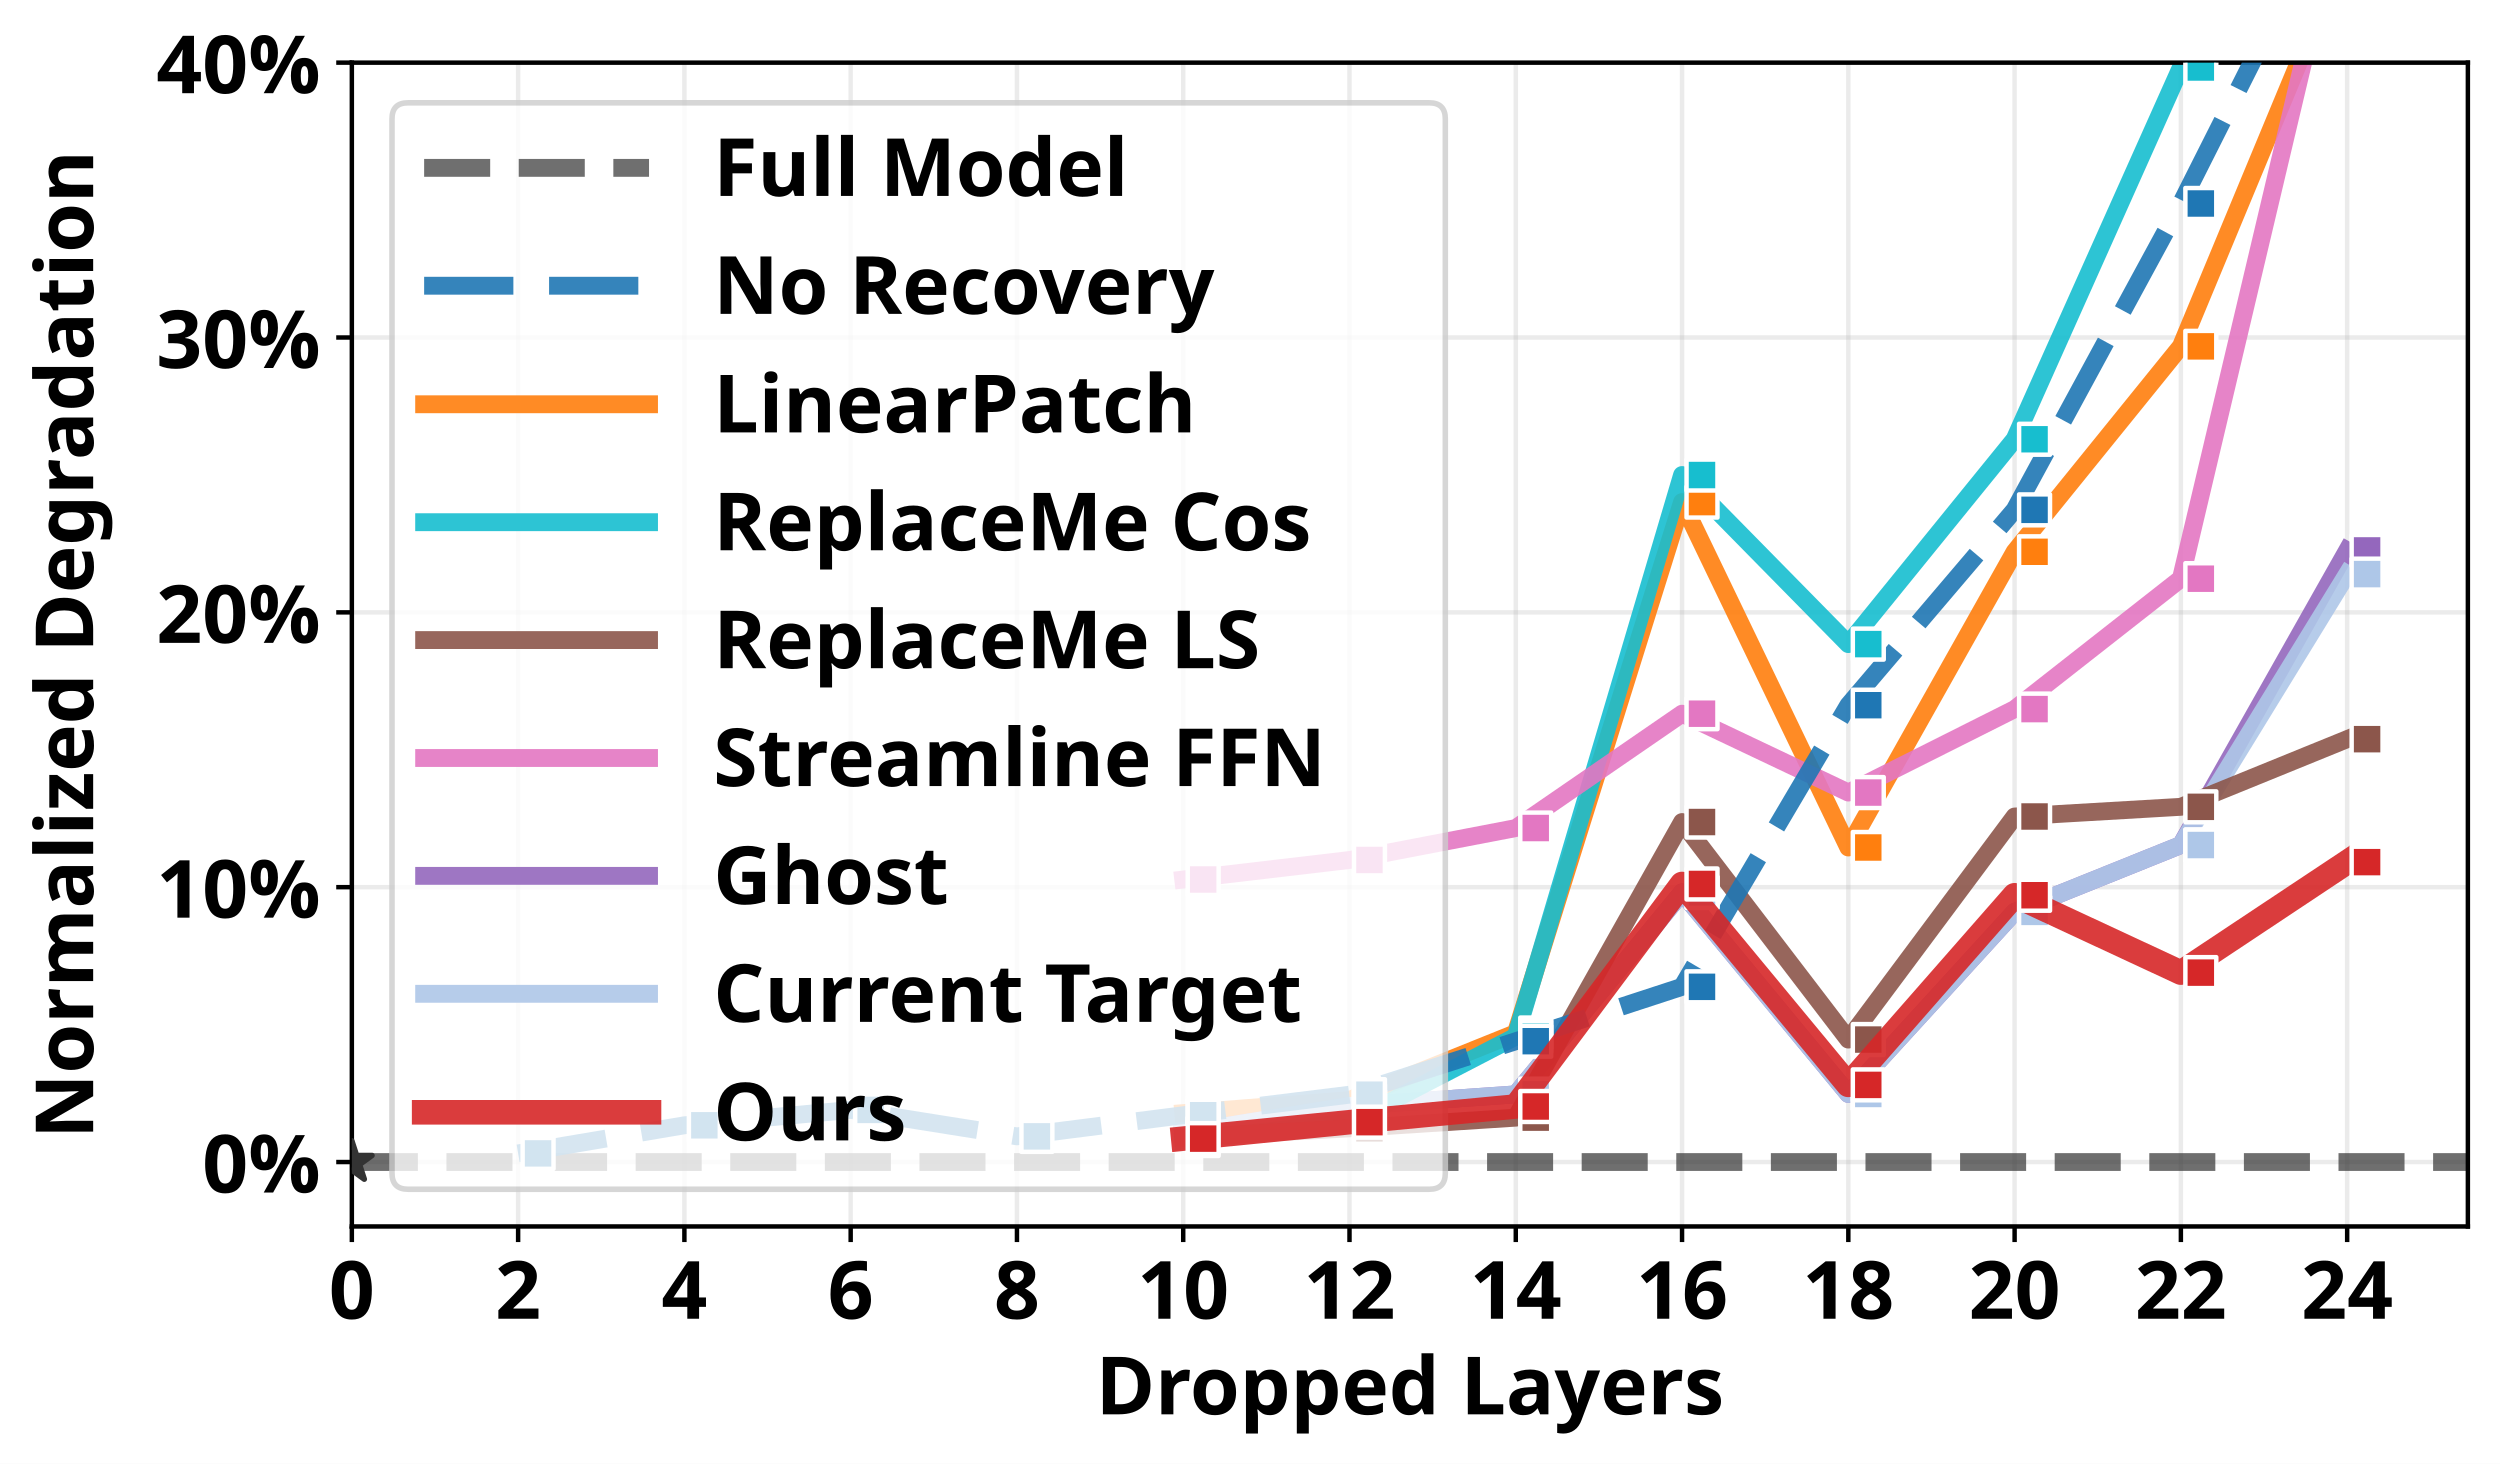
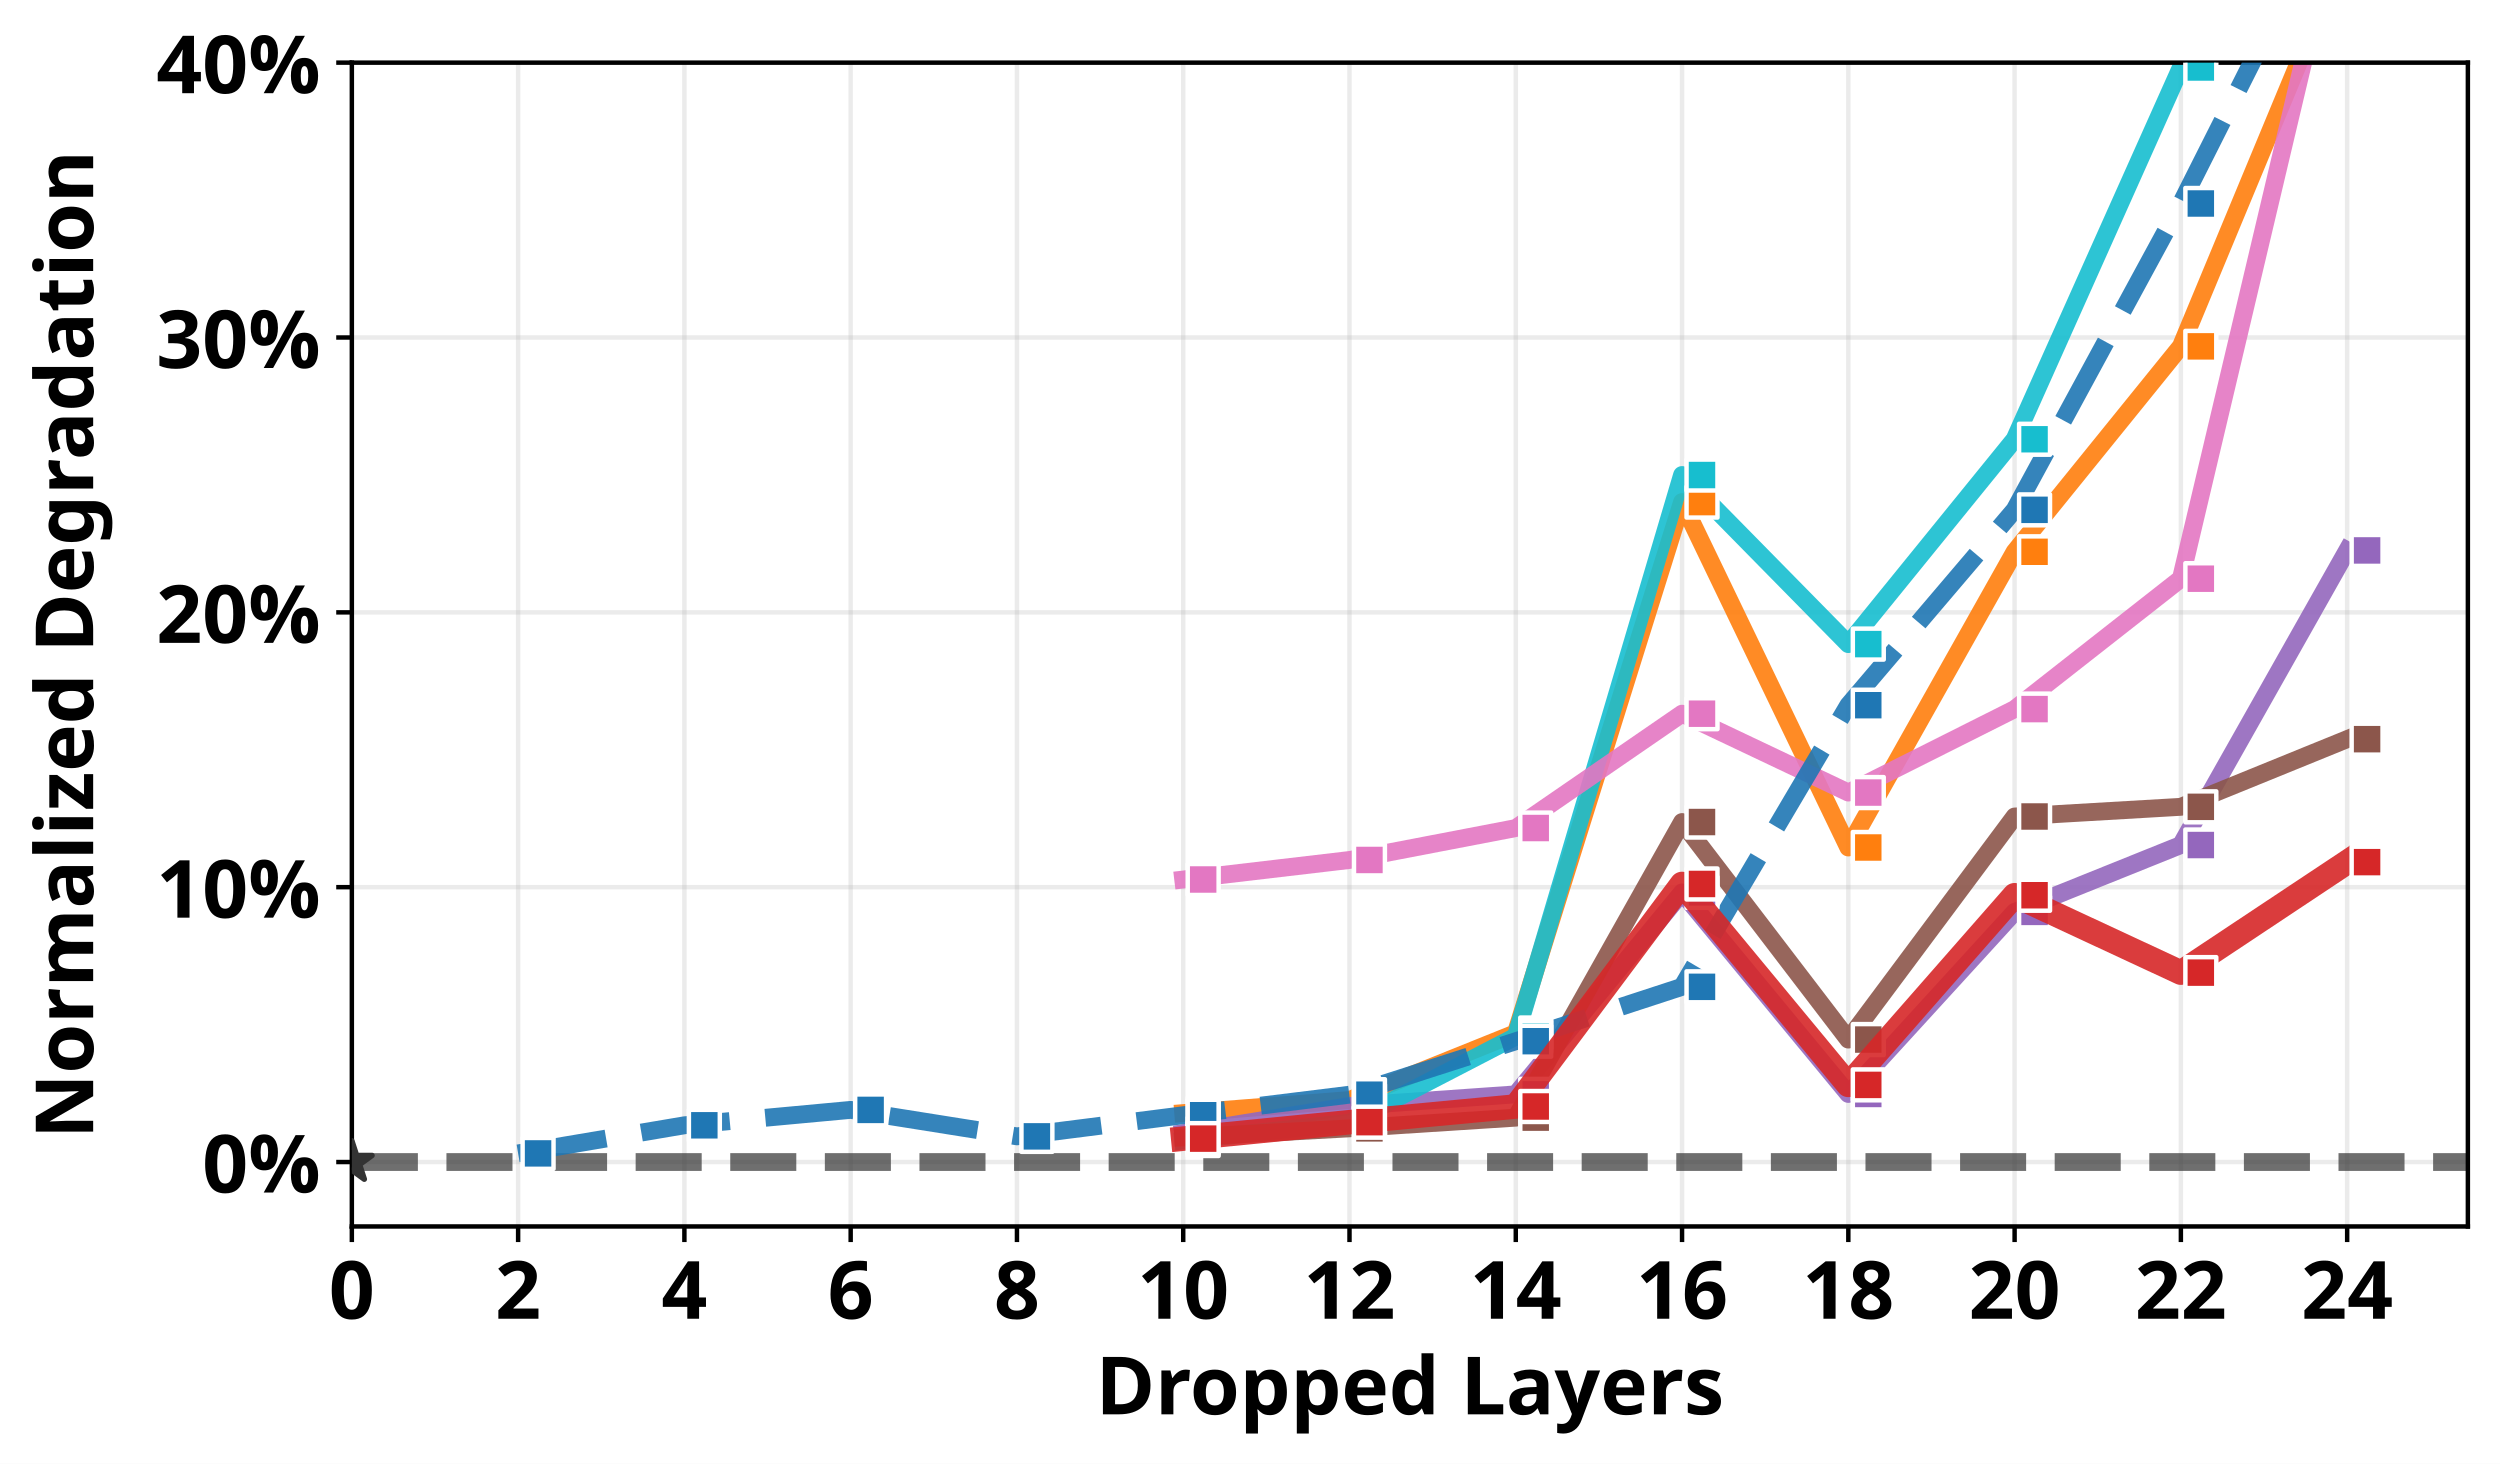
<svg xmlns="http://www.w3.org/2000/svg" xmlns:xlink="http://www.w3.org/1999/xlink" width="560.238pt" height="328.026pt" viewBox="0 0 560.238 328.026" version="1.1">
  <defs>
    <style type="text/css">*{stroke-linejoin: round; stroke-linecap: butt}</style>
  </defs>
  <g id="figure_1">
    <g id="patch_1">
      <path d="M 0 328.026  L 560.238 328.026  L 560.238 0  L 0 0  z " style="fill: #ffffff" />
    </g>
    <g id="axes_1">
      <g id="patch_2">
        <path d="M 78.846 274.844  L 553.038 274.844  L 553.038 14.039  L 78.846 14.039  z " style="fill: #ffffff" />
      </g>
      <g id="matplotlib.axis_1">
        <g id="xtick_1">
          <g id="line2d_1">
            <path d="M 78.846 274.844  L 78.846 14.039  " clip-path="url(#pc65fbf8fb5)" style="fill: none; stroke: #b0b0b0; stroke-opacity: 0.25; stroke-linecap: square" />
          </g>
          <g id="line2d_2">
            <defs>
              <path id="ma347f9711c" d="M 0 0  L 0 3.5  " style="stroke: #000000" />
            </defs>
            <g>
              <use xlink:href="#ma347f9711c" x="78.846" y="274.844" style="stroke: #000000" />
            </g>
          </g>
          <g id="text_1">
            <text style="font: 700 18px 'sans-serif'; text-anchor: middle" x="78.846" y="295.521" transform="rotate(-0, 78.84594, 295.5214)">0</text>
          </g>
        </g>
        <g id="xtick_2">
          <g id="line2d_3">
            <path d="M 116.108 274.844  L 116.108 14.039  " clip-path="url(#pc65fbf8fb5)" style="fill: none; stroke: #b0b0b0; stroke-opacity: 0.25; stroke-linecap: square" />
          </g>
          <g id="line2d_4">
            <g>
              <use xlink:href="#ma347f9711c" x="116.108" y="274.844" style="stroke: #000000" />
            </g>
          </g>
          <g id="text_2">
            <text style="font: 700 18px 'sans-serif'; text-anchor: middle" x="116.108" y="295.521" transform="rotate(-0, 116.1076, 295.5214)">2</text>
          </g>
        </g>
        <g id="xtick_3">
          <g id="line2d_5">
            <path d="M 153.369 274.844  L 153.369 14.039  " clip-path="url(#pc65fbf8fb5)" style="fill: none; stroke: #b0b0b0; stroke-opacity: 0.25; stroke-linecap: square" />
          </g>
          <g id="line2d_6">
            <g>
              <use xlink:href="#ma347f9711c" x="153.369" y="274.844" style="stroke: #000000" />
            </g>
          </g>
          <g id="text_3">
            <text style="font: 700 18px 'sans-serif'; text-anchor: middle" x="153.369" y="295.521" transform="rotate(-0, 153.3693, 295.5214)">4</text>
          </g>
        </g>
        <g id="xtick_4">
          <g id="line2d_7">
            <path d="M 190.631 274.844  L 190.631 14.039  " clip-path="url(#pc65fbf8fb5)" style="fill: none; stroke: #b0b0b0; stroke-opacity: 0.25; stroke-linecap: square" />
          </g>
          <g id="line2d_8">
            <g>
              <use xlink:href="#ma347f9711c" x="190.631" y="274.844" style="stroke: #000000" />
            </g>
          </g>
          <g id="text_4">
            <text style="font: 700 18px 'sans-serif'; text-anchor: middle" x="190.631" y="295.521" transform="rotate(-0, 190.6309, 295.5214)">6</text>
          </g>
        </g>
        <g id="xtick_5">
          <g id="line2d_9">
            <path d="M 227.893 274.844  L 227.893 14.039  " clip-path="url(#pc65fbf8fb5)" style="fill: none; stroke: #b0b0b0; stroke-opacity: 0.25; stroke-linecap: square" />
          </g>
          <g id="line2d_10">
            <g>
              <use xlink:href="#ma347f9711c" x="227.893" y="274.844" style="stroke: #000000" />
            </g>
          </g>
          <g id="text_5">
            <text style="font: 700 18px 'sans-serif'; text-anchor: middle" x="227.893" y="295.521" transform="rotate(-0, 227.8926, 295.5214)">8</text>
          </g>
        </g>
        <g id="xtick_6">
          <g id="line2d_11">
            <path d="M 265.154 274.844  L 265.154 14.039  " clip-path="url(#pc65fbf8fb5)" style="fill: none; stroke: #b0b0b0; stroke-opacity: 0.25; stroke-linecap: square" />
          </g>
          <g id="line2d_12">
            <g>
              <use xlink:href="#ma347f9711c" x="265.154" y="274.844" style="stroke: #000000" />
            </g>
          </g>
          <g id="text_6">
            <text style="font: 700 18px 'sans-serif'; text-anchor: middle" x="265.154" y="295.521" transform="rotate(-0, 265.1543, 295.5214)">10</text>
          </g>
        </g>
        <g id="xtick_7">
          <g id="line2d_13">
            <path d="M 302.416 274.844  L 302.416 14.039  " clip-path="url(#pc65fbf8fb5)" style="fill: none; stroke: #b0b0b0; stroke-opacity: 0.25; stroke-linecap: square" />
          </g>
          <g id="line2d_14">
            <g>
              <use xlink:href="#ma347f9711c" x="302.416" y="274.844" style="stroke: #000000" />
            </g>
          </g>
          <g id="text_7">
            <text style="font: 700 18px 'sans-serif'; text-anchor: middle" x="302.416" y="295.521" transform="rotate(-0, 302.416, 295.5214)">12</text>
          </g>
        </g>
        <g id="xtick_8">
          <g id="line2d_15">
            <path d="M 339.678 274.844  L 339.678 14.039  " clip-path="url(#pc65fbf8fb5)" style="fill: none; stroke: #b0b0b0; stroke-opacity: 0.25; stroke-linecap: square" />
          </g>
          <g id="line2d_16">
            <g>
              <use xlink:href="#ma347f9711c" x="339.678" y="274.844" style="stroke: #000000" />
            </g>
          </g>
          <g id="text_8">
            <text style="font: 700 18px 'sans-serif'; text-anchor: middle" x="339.678" y="295.521" transform="rotate(-0, 339.6776, 295.5214)">14</text>
          </g>
        </g>
        <g id="xtick_9">
          <g id="line2d_17">
            <path d="M 376.939 274.844  L 376.939 14.039  " clip-path="url(#pc65fbf8fb5)" style="fill: none; stroke: #b0b0b0; stroke-opacity: 0.25; stroke-linecap: square" />
          </g>
          <g id="line2d_18">
            <g>
              <use xlink:href="#ma347f9711c" x="376.939" y="274.844" style="stroke: #000000" />
            </g>
          </g>
          <g id="text_9">
            <text style="font: 700 18px 'sans-serif'; text-anchor: middle" x="376.939" y="295.521" transform="rotate(-0, 376.9393, 295.5214)">16</text>
          </g>
        </g>
        <g id="xtick_10">
          <g id="line2d_19">
            <path d="M 414.201 274.844  L 414.201 14.039  " clip-path="url(#pc65fbf8fb5)" style="fill: none; stroke: #b0b0b0; stroke-opacity: 0.25; stroke-linecap: square" />
          </g>
          <g id="line2d_20">
            <g>
              <use xlink:href="#ma347f9711c" x="414.201" y="274.844" style="stroke: #000000" />
            </g>
          </g>
          <g id="text_10">
            <text style="font: 700 18px 'sans-serif'; text-anchor: middle" x="414.201" y="295.521" transform="rotate(-0, 414.201, 295.5214)">18</text>
          </g>
        </g>
        <g id="xtick_11">
          <g id="line2d_21">
            <path d="M 451.463 274.844  L 451.463 14.039  " clip-path="url(#pc65fbf8fb5)" style="fill: none; stroke: #b0b0b0; stroke-opacity: 0.25; stroke-linecap: square" />
          </g>
          <g id="line2d_22">
            <g>
              <use xlink:href="#ma347f9711c" x="451.463" y="274.844" style="stroke: #000000" />
            </g>
          </g>
          <g id="text_11">
            <text style="font: 700 18px 'sans-serif'; text-anchor: middle" x="451.463" y="295.521" transform="rotate(-0, 451.4626, 295.5214)">20</text>
          </g>
        </g>
        <g id="xtick_12">
          <g id="line2d_23">
            <path d="M 488.724 274.844  L 488.724 14.039  " clip-path="url(#pc65fbf8fb5)" style="fill: none; stroke: #b0b0b0; stroke-opacity: 0.25; stroke-linecap: square" />
          </g>
          <g id="line2d_24">
            <g>
              <use xlink:href="#ma347f9711c" x="488.724" y="274.844" style="stroke: #000000" />
            </g>
          </g>
          <g id="text_12">
            <text style="font: 700 18px 'sans-serif'; text-anchor: middle" x="488.724" y="295.521" transform="rotate(-0, 488.7243, 295.5214)">22</text>
          </g>
        </g>
        <g id="xtick_13">
          <g id="line2d_25">
            <path d="M 525.986 274.844  L 525.986 14.039  " clip-path="url(#pc65fbf8fb5)" style="fill: none; stroke: #b0b0b0; stroke-opacity: 0.25; stroke-linecap: square" />
          </g>
          <g id="line2d_26">
            <g>
              <use xlink:href="#ma347f9711c" x="525.986" y="274.844" style="stroke: #000000" />
            </g>
          </g>
          <g id="text_13">
            <text style="font: 700 18px 'sans-serif'; text-anchor: middle" x="525.986" y="295.521" transform="rotate(-0, 525.986, 295.5214)">24</text>
          </g>
        </g>
        <g id="text_14">
          <text style="font: 700 18px 'sans-serif'; text-anchor: middle" x="315.942" y="316.942" transform="rotate(-0, 315.9419, 316.942)">Dropped Layers</text>
        </g>
      </g>
      <g id="matplotlib.axis_2">
        <g id="ytick_1">
          <g id="line2d_27">
            <path d="M 78.846 260.406  L 553.038 260.406  " clip-path="url(#pc65fbf8fb5)" style="fill: none; stroke: #b0b0b0; stroke-opacity: 0.25; stroke-linecap: square" />
          </g>
          <g id="line2d_28">
            <defs>
              <path id="m7d3bba7b47" d="M 0 0  L -3.5 0  " style="stroke: #000000" />
            </defs>
            <g>
              <use xlink:href="#m7d3bba7b47" x="78.846" y="260.406" style="stroke: #000000" />
            </g>
          </g>
          <g id="text_15">
            <text style="font: 700 18px 'sans-serif'; text-anchor: end" x="71.846" y="267.244" transform="rotate(-0, 71.84594, 267.2444)">0%</text>
          </g>
        </g>
        <g id="ytick_2">
          <g id="line2d_29">
            <path d="M 78.846 198.814  L 553.038 198.814  " clip-path="url(#pc65fbf8fb5)" style="fill: none; stroke: #b0b0b0; stroke-opacity: 0.25; stroke-linecap: square" />
          </g>
          <g id="line2d_30">
            <g>
              <use xlink:href="#m7d3bba7b47" x="78.846" y="198.814" style="stroke: #000000" />
            </g>
          </g>
          <g id="text_16">
            <text style="font: 700 18px 'sans-serif'; text-anchor: end" x="71.846" y="205.653" transform="rotate(-0, 71.84594, 205.6526)">10%</text>
          </g>
        </g>
        <g id="ytick_3">
          <g id="line2d_31">
            <path d="M 78.846 137.222  L 553.038 137.222  " clip-path="url(#pc65fbf8fb5)" style="fill: none; stroke: #b0b0b0; stroke-opacity: 0.25; stroke-linecap: square" />
          </g>
          <g id="line2d_32">
            <g>
              <use xlink:href="#m7d3bba7b47" x="78.846" y="137.222" style="stroke: #000000" />
            </g>
          </g>
          <g id="text_17">
            <text style="font: 700 18px 'sans-serif'; text-anchor: end" x="71.846" y="144.061" transform="rotate(-0, 71.84594, 144.0608)">20%</text>
          </g>
        </g>
        <g id="ytick_4">
          <g id="line2d_33">
            <path d="M 78.846 75.63  L 553.038 75.63  " clip-path="url(#pc65fbf8fb5)" style="fill: none; stroke: #b0b0b0; stroke-opacity: 0.25; stroke-linecap: square" />
          </g>
          <g id="line2d_34">
            <g>
              <use xlink:href="#m7d3bba7b47" x="78.846" y="75.63" style="stroke: #000000" />
            </g>
          </g>
          <g id="text_18">
            <text style="font: 700 18px 'sans-serif'; text-anchor: end" x="71.846" y="82.469" transform="rotate(-0, 71.84594, 82.469)">30%</text>
          </g>
        </g>
        <g id="ytick_5">
          <g id="line2d_35">
            <path d="M 78.846 14.039  L 553.038 14.039  " clip-path="url(#pc65fbf8fb5)" style="fill: none; stroke: #b0b0b0; stroke-opacity: 0.25; stroke-linecap: square" />
          </g>
          <g id="line2d_36">
            <g>
              <use xlink:href="#m7d3bba7b47" x="78.846" y="14.039" style="stroke: #000000" />
            </g>
          </g>
          <g id="text_19">
            <text style="font: 700 18px 'sans-serif'; text-anchor: end" x="71.846" y="20.877" transform="rotate(-0, 71.84594, 20.87719)">40%</text>
          </g>
        </g>
        <g id="text_20">
          <text style="font: 700 18px 'sans-serif'; text-anchor: middle" x="20.877" y="144.441" transform="rotate(-90, 20.87719, 144.4414)">Normalized Degradation</text>
        </g>
      </g>
      <g id="dashboard-line-0-0">
        <path d="M 78.846 260.406  L 553.038 260.406  " clip-path="url(#pc65fbf8fb5)" style="fill: none; stroke-dasharray: 14.8,6.4; stroke-dashoffset: 0; stroke: #333333; stroke-opacity: 0.7; stroke-width: 4" />
      </g>
      <g id="dashboard-line-0-1">
        <path d="M 265.154 249.441  L 302.416 246.507  L 339.678 231.502  L 376.939 112.512  L 414.201 189.921  L 451.463 123.655  L 488.724 77.618  L 521.387 -1  " clip-path="url(#pc65fbf8fb5)" style="fill: none; stroke: #ff7f0e; stroke-opacity: 0.9; stroke-width: 4; stroke-linecap: square" />
      </g>
      <g id="dashboard-line-0-2">
        <path d="M 265.154 253.923  L 302.416 247.85  L 339.678 245.236  L 376.939 199.983  L 414.201 245.149  L 451.463 204.36  L 488.724 189.363  L 525.986 123.353  " clip-path="url(#pc65fbf8fb5)" style="fill: none; stroke: #9467bd; stroke-opacity: 0.9; stroke-width: 4; stroke-linecap: square" />
      </g>
-       <g id="dashboard-line-0-3">
-         <path d="M 265.154 253.923  L 302.416 247.85  L 339.678 245.236  L 376.939 199.983  L 414.201 245.149  L 451.463 204.36  L 488.724 189.363  L 525.986 128.659  " clip-path="url(#pc65fbf8fb5)" style="fill: none; stroke: #aec7e8; stroke-opacity: 0.9; stroke-width: 4; stroke-linecap: square" />
-       </g>
      <g id="dashboard-line-0-5">
        <path d="M 265.154 255.583  L 302.416 251.578  L 339.678 232.279  L 376.939 106.45  L 414.201 144.343  L 451.463 98.437  L 488.724 15.121  L 508.368 -1  " clip-path="url(#pc65fbf8fb5)" style="fill: none; stroke: #17becf; stroke-opacity: 0.9; stroke-width: 4; stroke-linecap: square" />
      </g>
      <g id="dashboard-line-0-6">
        <path d="M 265.154 254.876  L 302.416 252.858  L 339.678 250.464  L 376.939 184.216  L 414.201 232.965  L 451.463 182.976  L 488.724 180.805  L 525.986 165.638  " clip-path="url(#pc65fbf8fb5)" style="fill: none; stroke: #8c564b; stroke-opacity: 0.9; stroke-width: 4; stroke-linecap: square" />
      </g>
      <g id="dashboard-line-0-7">
        <path d="M 265.154 197.096  L 302.416 192.719  L 339.678 185.563  L 376.939 159.933  L 414.201 177.611  L 451.463 158.908  L 488.724 129.684  L 519.676 -1  " clip-path="url(#pc65fbf8fb5)" style="fill: none; stroke: #e377c2; stroke-opacity: 0.9; stroke-width: 4; stroke-linecap: square" />
      </g>
      <g id="patch_3">
        <path d="M 78.846 274.844  L 78.846 14.039  " style="fill: none; stroke: #000000; stroke-linejoin: miter; stroke-linecap: square" />
      </g>
      <g id="patch_4">
        <path d="M 553.038 274.844  L 553.038 14.039  " style="fill: none; stroke: #000000; stroke-linejoin: miter; stroke-linecap: square" />
      </g>
      <g id="patch_5">
        <path d="M 78.846 274.844  L 553.038 274.844  " style="fill: none; stroke: #000000; stroke-linejoin: miter; stroke-linecap: square" />
      </g>
      <g id="patch_6">
        <path d="M 78.846 14.039  L 553.038 14.039  " style="fill: none; stroke: #000000; stroke-linejoin: miter; stroke-linecap: square" />
      </g>
      <g id="dashboard-line-0-8">
        <path d="M 116.108 258.472  L 153.369 252.173  L 190.631 248.719  L 227.893 254.651  L 265.154 249.918  L 302.416 245.313  L 339.678 233.327  L 376.939 221.14  L 414.201 158.032  L 451.463 114.256  L 488.724 45.599  L 512.201 -1  " clip-path="url(#pc65fbf8fb5)" style="fill: none; stroke-dasharray: 20,8; stroke-dashoffset: 0; stroke: #1f77b4; stroke-opacity: 0.9; stroke-width: 4" />
      </g>
      <g id="PathCollection_1">
        <defs>
          <path id="m68528aa670" d="M 0 -4.743  L -1.065 -1.466  L -4.511 -1.466  L -1.723 0.56  L -2.788 3.838  L -0 1.812  L 2.788 3.838  L 1.723 0.56  L 4.511 -1.466  L 1.065 -1.466  z " style="stroke: #333333; stroke-width: 1.25" />
        </defs>
        <g clip-path="url(#pc65fbf8fb5)">
          <use xlink:href="#m68528aa670" x="78.846" y="260.406" style="fill: #333333; stroke: #333333; stroke-width: 1.25" />
        </g>
      </g>
      <g id="PathCollection_2">
        <defs>
          <path id="m52bfd63ff0" d="M -3.464 3.464  L 3.464 3.464  L 3.464 -3.464  L -3.464 -3.464  z " style="stroke: #ffffff" />
        </defs>
        <g clip-path="url(#pc65fbf8fb5)">
          <use xlink:href="#m52bfd63ff0" x="269.626" y="249.441" style="fill: #ff7f0e; stroke: #ffffff" />
          <use xlink:href="#m52bfd63ff0" x="306.887" y="246.507" style="fill: #ff7f0e; stroke: #ffffff" />
          <use xlink:href="#m52bfd63ff0" x="344.149" y="231.502" style="fill: #ff7f0e; stroke: #ffffff" />
          <use xlink:href="#m52bfd63ff0" x="381.411" y="112.512" style="fill: #ff7f0e; stroke: #ffffff" />
          <use xlink:href="#m52bfd63ff0" x="418.672" y="189.921" style="fill: #ff7f0e; stroke: #ffffff" />
          <use xlink:href="#m52bfd63ff0" x="455.934" y="123.655" style="fill: #ff7f0e; stroke: #ffffff" />
          <use xlink:href="#m52bfd63ff0" x="493.196" y="77.618" style="fill: #ff7f0e; stroke: #ffffff" />
          <use xlink:href="#m52bfd63ff0" x="525.858" y="-1" style="fill: #ff7f0e; stroke: #ffffff" />
        </g>
      </g>
      <g id="PathCollection_3">
        <defs>
          <path id="mc00001ec97" d="M -3.464 3.464  L 3.464 3.464  L 3.464 -3.464  L -3.464 -3.464  z " style="stroke: #ffffff" />
        </defs>
        <g clip-path="url(#pc65fbf8fb5)">
          <use xlink:href="#mc00001ec97" x="269.626" y="253.923" style="fill: #9467bd; stroke: #ffffff" />
          <use xlink:href="#mc00001ec97" x="306.887" y="247.85" style="fill: #9467bd; stroke: #ffffff" />
          <use xlink:href="#mc00001ec97" x="344.149" y="245.236" style="fill: #9467bd; stroke: #ffffff" />
          <use xlink:href="#mc00001ec97" x="381.411" y="199.983" style="fill: #9467bd; stroke: #ffffff" />
          <use xlink:href="#mc00001ec97" x="418.672" y="245.149" style="fill: #9467bd; stroke: #ffffff" />
          <use xlink:href="#mc00001ec97" x="455.934" y="204.36" style="fill: #9467bd; stroke: #ffffff" />
          <use xlink:href="#mc00001ec97" x="493.196" y="189.363" style="fill: #9467bd; stroke: #ffffff" />
          <use xlink:href="#mc00001ec97" x="530.457" y="123.353" style="fill: #9467bd; stroke: #ffffff" />
-         </g>
-       </g>
-       <g id="PathCollection_4">
-         <defs>
-           <path id="me363b71083" d="M -3.464 3.464  L 3.464 3.464  L 3.464 -3.464  L -3.464 -3.464  z " style="stroke: #ffffff" />
-         </defs>
-         <g clip-path="url(#pc65fbf8fb5)">
-           <use xlink:href="#me363b71083" x="269.626" y="253.923" style="fill: #aec7e8; stroke: #ffffff" />
-           <use xlink:href="#me363b71083" x="306.887" y="247.85" style="fill: #aec7e8; stroke: #ffffff" />
-           <use xlink:href="#me363b71083" x="344.149" y="245.236" style="fill: #aec7e8; stroke: #ffffff" />
-           <use xlink:href="#me363b71083" x="381.411" y="199.983" style="fill: #aec7e8; stroke: #ffffff" />
-           <use xlink:href="#me363b71083" x="418.672" y="245.149" style="fill: #aec7e8; stroke: #ffffff" />
-           <use xlink:href="#me363b71083" x="455.934" y="204.36" style="fill: #aec7e8; stroke: #ffffff" />
-           <use xlink:href="#me363b71083" x="493.196" y="189.363" style="fill: #aec7e8; stroke: #ffffff" />
-           <use xlink:href="#me363b71083" x="530.457" y="128.659" style="fill: #aec7e8; stroke: #ffffff" />
        </g>
      </g>
      <g id="PathCollection_5">
        <defs>
          <path id="m516e951f52" d="M -3.464 3.464  L 3.464 3.464  L 3.464 -3.464  L -3.464 -3.464  z " style="stroke: #ffffff" />
        </defs>
        <g clip-path="url(#pc65fbf8fb5)">
          <use xlink:href="#m516e951f52" x="269.626" y="255.583" style="fill: #17becf; stroke: #ffffff" />
          <use xlink:href="#m516e951f52" x="306.887" y="251.578" style="fill: #17becf; stroke: #ffffff" />
          <use xlink:href="#m516e951f52" x="344.149" y="232.279" style="fill: #17becf; stroke: #ffffff" />
          <use xlink:href="#m516e951f52" x="381.411" y="106.45" style="fill: #17becf; stroke: #ffffff" />
          <use xlink:href="#m516e951f52" x="418.672" y="144.343" style="fill: #17becf; stroke: #ffffff" />
          <use xlink:href="#m516e951f52" x="455.934" y="98.437" style="fill: #17becf; stroke: #ffffff" />
          <use xlink:href="#m516e951f52" x="493.196" y="15.121" style="fill: #17becf; stroke: #ffffff" />
          <use xlink:href="#m516e951f52" x="512.839" y="-1" style="fill: #17becf; stroke: #ffffff" />
        </g>
      </g>
      <g id="PathCollection_6">
        <defs>
          <path id="m9f866f8e9c" d="M -3.464 3.464  L 3.464 3.464  L 3.464 -3.464  L -3.464 -3.464  z " style="stroke: #ffffff" />
        </defs>
        <g clip-path="url(#pc65fbf8fb5)">
          <use xlink:href="#m9f866f8e9c" x="269.626" y="254.876" style="fill: #8c564b; stroke: #ffffff" />
          <use xlink:href="#m9f866f8e9c" x="306.887" y="252.858" style="fill: #8c564b; stroke: #ffffff" />
          <use xlink:href="#m9f866f8e9c" x="344.149" y="250.464" style="fill: #8c564b; stroke: #ffffff" />
          <use xlink:href="#m9f866f8e9c" x="381.411" y="184.216" style="fill: #8c564b; stroke: #ffffff" />
          <use xlink:href="#m9f866f8e9c" x="418.672" y="232.965" style="fill: #8c564b; stroke: #ffffff" />
          <use xlink:href="#m9f866f8e9c" x="455.934" y="182.976" style="fill: #8c564b; stroke: #ffffff" />
          <use xlink:href="#m9f866f8e9c" x="493.196" y="180.805" style="fill: #8c564b; stroke: #ffffff" />
          <use xlink:href="#m9f866f8e9c" x="530.457" y="165.638" style="fill: #8c564b; stroke: #ffffff" />
        </g>
      </g>
      <g id="PathCollection_7">
        <defs>
          <path id="m09d827b1b0" d="M -3.464 3.464  L 3.464 3.464  L 3.464 -3.464  L -3.464 -3.464  z " style="stroke: #ffffff" />
        </defs>
        <g clip-path="url(#pc65fbf8fb5)">
          <use xlink:href="#m09d827b1b0" x="269.626" y="197.096" style="fill: #e377c2; stroke: #ffffff" />
          <use xlink:href="#m09d827b1b0" x="306.887" y="192.719" style="fill: #e377c2; stroke: #ffffff" />
          <use xlink:href="#m09d827b1b0" x="344.149" y="185.563" style="fill: #e377c2; stroke: #ffffff" />
          <use xlink:href="#m09d827b1b0" x="381.411" y="159.933" style="fill: #e377c2; stroke: #ffffff" />
          <use xlink:href="#m09d827b1b0" x="418.672" y="177.611" style="fill: #e377c2; stroke: #ffffff" />
          <use xlink:href="#m09d827b1b0" x="455.934" y="158.908" style="fill: #e377c2; stroke: #ffffff" />
          <use xlink:href="#m09d827b1b0" x="493.196" y="129.684" style="fill: #e377c2; stroke: #ffffff" />
          <use xlink:href="#m09d827b1b0" x="524.148" y="-1" style="fill: #e377c2; stroke: #ffffff" />
        </g>
      </g>
      <g id="PathCollection_8">
        <defs>
          <path id="md38c366a82" d="M -3.464 3.464  L 3.464 3.464  L 3.464 -3.464  L -3.464 -3.464  z " style="stroke: #ffffff" />
        </defs>
        <g clip-path="url(#pc65fbf8fb5)">
          <use xlink:href="#md38c366a82" x="120.579" y="258.472" style="fill: #1f77b4; stroke: #ffffff" />
          <use xlink:href="#md38c366a82" x="157.841" y="252.173" style="fill: #1f77b4; stroke: #ffffff" />
          <use xlink:href="#md38c366a82" x="195.102" y="248.719" style="fill: #1f77b4; stroke: #ffffff" />
          <use xlink:href="#md38c366a82" x="232.364" y="254.651" style="fill: #1f77b4; stroke: #ffffff" />
          <use xlink:href="#md38c366a82" x="269.626" y="249.918" style="fill: #1f77b4; stroke: #ffffff" />
          <use xlink:href="#md38c366a82" x="306.887" y="245.313" style="fill: #1f77b4; stroke: #ffffff" />
          <use xlink:href="#md38c366a82" x="344.149" y="233.327" style="fill: #1f77b4; stroke: #ffffff" />
          <use xlink:href="#md38c366a82" x="381.411" y="221.14" style="fill: #1f77b4; stroke: #ffffff" />
          <use xlink:href="#md38c366a82" x="418.672" y="158.032" style="fill: #1f77b4; stroke: #ffffff" />
          <use xlink:href="#md38c366a82" x="455.934" y="114.256" style="fill: #1f77b4; stroke: #ffffff" />
          <use xlink:href="#md38c366a82" x="493.196" y="45.599" style="fill: #1f77b4; stroke: #ffffff" />
          <use xlink:href="#md38c366a82" x="516.672" y="-1" style="fill: #1f77b4; stroke: #ffffff" />
        </g>
      </g>
-       <g id="legend_1">
-         <g id="patch_7">
-           <path d="M 91.446 266.505  L 320.288 266.505  Q 323.888 266.505 323.888 262.905  L 323.888 26.639  Q 323.888 23.039 320.288 23.039  L 91.446 23.039  Q 87.846 23.039 87.846 26.639  L 87.846 262.905  Q 87.846 266.505 91.446 266.505  z " style="fill: #ffffff; opacity: 0.8; stroke: #cccccc; stroke-width: 1.25; stroke-linejoin: miter" />
-         </g>
-         <g id="line2d_37">
-           <path d="M 95.046 37.616  L 120.246 37.616  L 145.446 37.616  " style="fill: none; stroke-dasharray: 14.8,6.4; stroke-dashoffset: 0; stroke: #333333; stroke-opacity: 0.7; stroke-width: 4" />
-         </g>
-         <g id="text_21">
-           <text style="font: 700 18px 'sans-serif'; text-anchor: start" x="159.846" y="43.916" transform="rotate(-0, 159.8459, 43.91578)">Full Model</text>
-         </g>
-         <g id="line2d_38">
-           <path d="M 95.046 64.036  L 120.246 64.036  L 145.446 64.036  " style="fill: none; stroke-dasharray: 20,8; stroke-dashoffset: 0; stroke: #1f77b4; stroke-opacity: 0.9; stroke-width: 4" />
-         </g>
-         <g id="text_22">
-           <text style="font: 700 18px 'sans-serif'; text-anchor: start" x="159.846" y="70.336" transform="rotate(-0, 159.8459, 70.33641)">No Recovery</text>
-         </g>
-         <g id="line2d_39">
-           <path d="M 95.046 90.598  L 120.246 90.598  L 145.446 90.598  " style="fill: none; stroke: #ff7f0e; stroke-opacity: 0.9; stroke-width: 4; stroke-linecap: square" />
-         </g>
-         <g id="text_23">
-           <text style="font: 700 18px 'sans-serif'; text-anchor: start" x="159.846" y="96.898" transform="rotate(-0, 159.8459, 96.89766)">LinearPatch</text>
-         </g>
-         <g id="line2d_40">
-           <path d="M 95.046 117.018  L 120.246 117.018  L 145.446 117.018  " style="fill: none; stroke: #17becf; stroke-opacity: 0.9; stroke-width: 4; stroke-linecap: square" />
-         </g>
-         <g id="text_24">
-           <text style="font: 700 18px 'sans-serif'; text-anchor: start" x="159.846" y="123.318" transform="rotate(-0, 159.8459, 123.3183)">ReplaceMe Cos</text>
-         </g>
-         <g id="line2d_41">
-           <path d="M 95.046 143.439  L 120.246 143.439  L 145.446 143.439  " style="fill: none; stroke: #8c564b; stroke-opacity: 0.9; stroke-width: 4; stroke-linecap: square" />
-         </g>
-         <g id="text_25">
-           <text style="font: 700 18px 'sans-serif'; text-anchor: start" x="159.846" y="149.739" transform="rotate(-0, 159.8459, 149.7389)">ReplaceMe LS</text>
-         </g>
-         <g id="line2d_42">
-           <path d="M 95.046 169.86  L 120.246 169.86  L 145.446 169.86  " style="fill: none; stroke: #e377c2; stroke-opacity: 0.9; stroke-width: 4; stroke-linecap: square" />
-         </g>
-         <g id="text_26">
-           <text style="font: 700 18px 'sans-serif'; text-anchor: start" x="159.846" y="176.16" transform="rotate(-0, 159.8459, 176.1595)">Streamline FFN</text>
-         </g>
-         <g id="line2d_43">
-           <path d="M 95.046 196.28  L 120.246 196.28  L 145.446 196.28  " style="fill: none; stroke: #9467bd; stroke-opacity: 0.9; stroke-width: 4; stroke-linecap: square" />
-         </g>
-         <g id="text_27">
-           <text style="font: 700 18px 'sans-serif'; text-anchor: start" x="159.846" y="202.58" transform="rotate(-0, 159.8459, 202.5802)">Ghost</text>
-         </g>
-         <g id="line2d_44">
-           <path d="M 95.046 222.701  L 120.246 222.701  L 145.446 222.701  " style="fill: none; stroke: #aec7e8; stroke-opacity: 0.9; stroke-width: 4; stroke-linecap: square" />
-         </g>
-         <g id="text_28">
-           <text style="font: 700 18px 'sans-serif'; text-anchor: start" x="159.846" y="229.001" transform="rotate(-0, 159.8459, 229.0008)">Current Target</text>
-         </g>
-         <g id="line2d_45">
-           <path d="M 95.046 249.262  L 120.246 249.262  L 145.446 249.262  " style="fill: none; stroke: #d62728; stroke-opacity: 0.9; stroke-width: 5.5; stroke-linecap: square" />
-         </g>
-         <g id="text_29">
-           <text style="font: 700 18px 'sans-serif'; text-anchor: start" x="159.846" y="255.562" transform="rotate(-0, 159.8459, 255.562)">Ours</text>
-         </g>
-       </g>
      <g id="dashboard-line-0-4">
        <path d="M 265.154 255.162  L 302.416 251.473  L 339.678 247.957  L 376.939 198.094  L 414.201 243.116  L 451.463 200.621  L 488.724 217.962  L 525.986 193.199  " clip-path="url(#pc65fbf8fb5)" style="fill: none; stroke: #d62728; stroke-opacity: 0.9; stroke-width: 5.5; stroke-linecap: square" />
      </g>
      <g id="PathCollection_9">
        <defs>
          <path id="m0dc077e73a" d="M -3.464 3.464  L 3.464 3.464  L 3.464 -3.464  L -3.464 -3.464  z " style="stroke: #ffffff" />
        </defs>
        <g clip-path="url(#pc65fbf8fb5)">
          <use xlink:href="#m0dc077e73a" x="269.626" y="255.162" style="fill: #d62728; stroke: #ffffff" />
          <use xlink:href="#m0dc077e73a" x="306.887" y="251.473" style="fill: #d62728; stroke: #ffffff" />
          <use xlink:href="#m0dc077e73a" x="344.149" y="247.957" style="fill: #d62728; stroke: #ffffff" />
          <use xlink:href="#m0dc077e73a" x="381.411" y="198.094" style="fill: #d62728; stroke: #ffffff" />
          <use xlink:href="#m0dc077e73a" x="418.672" y="243.116" style="fill: #d62728; stroke: #ffffff" />
          <use xlink:href="#m0dc077e73a" x="455.934" y="200.621" style="fill: #d62728; stroke: #ffffff" />
          <use xlink:href="#m0dc077e73a" x="493.196" y="217.962" style="fill: #d62728; stroke: #ffffff" />
          <use xlink:href="#m0dc077e73a" x="530.457" y="193.199" style="fill: #d62728; stroke: #ffffff" />
        </g>
      </g>
    </g>
  </g>
  <defs>
    <clipPath id="pc65fbf8fb5">
      <rect x="78.846" y="14.039" width="474.192" height="260.806" />
    </clipPath>
  </defs>
</svg>
